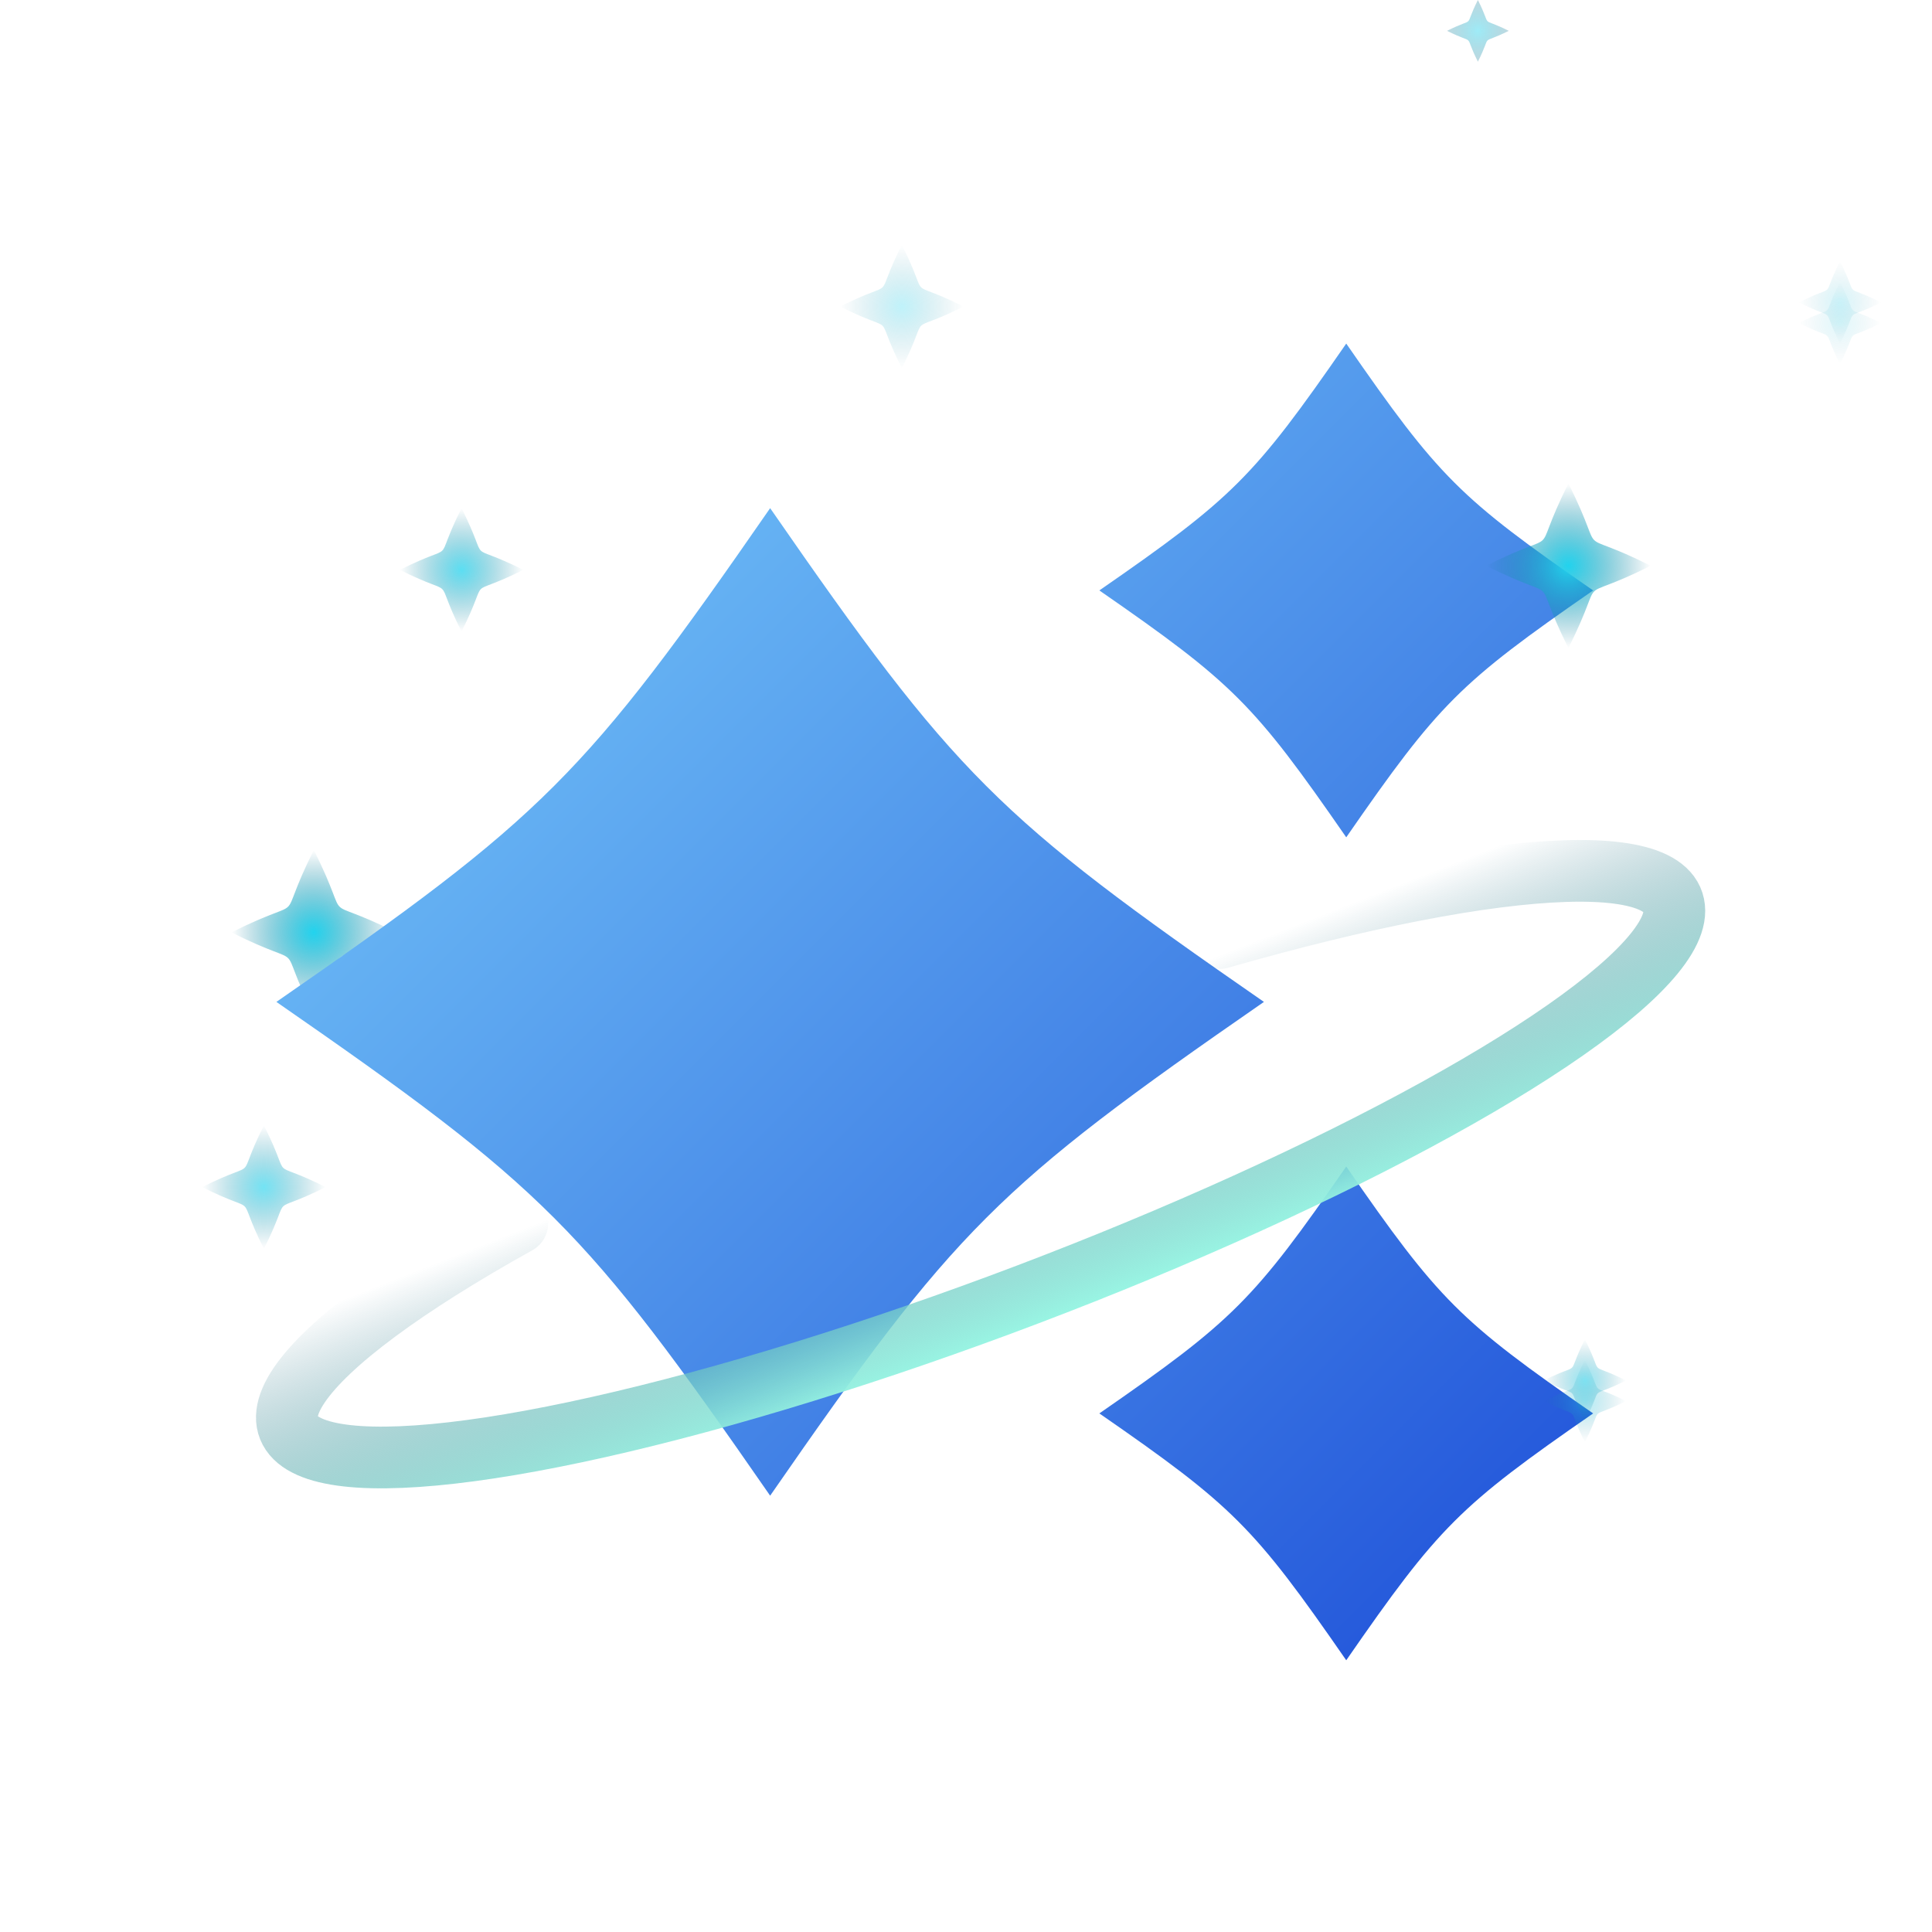
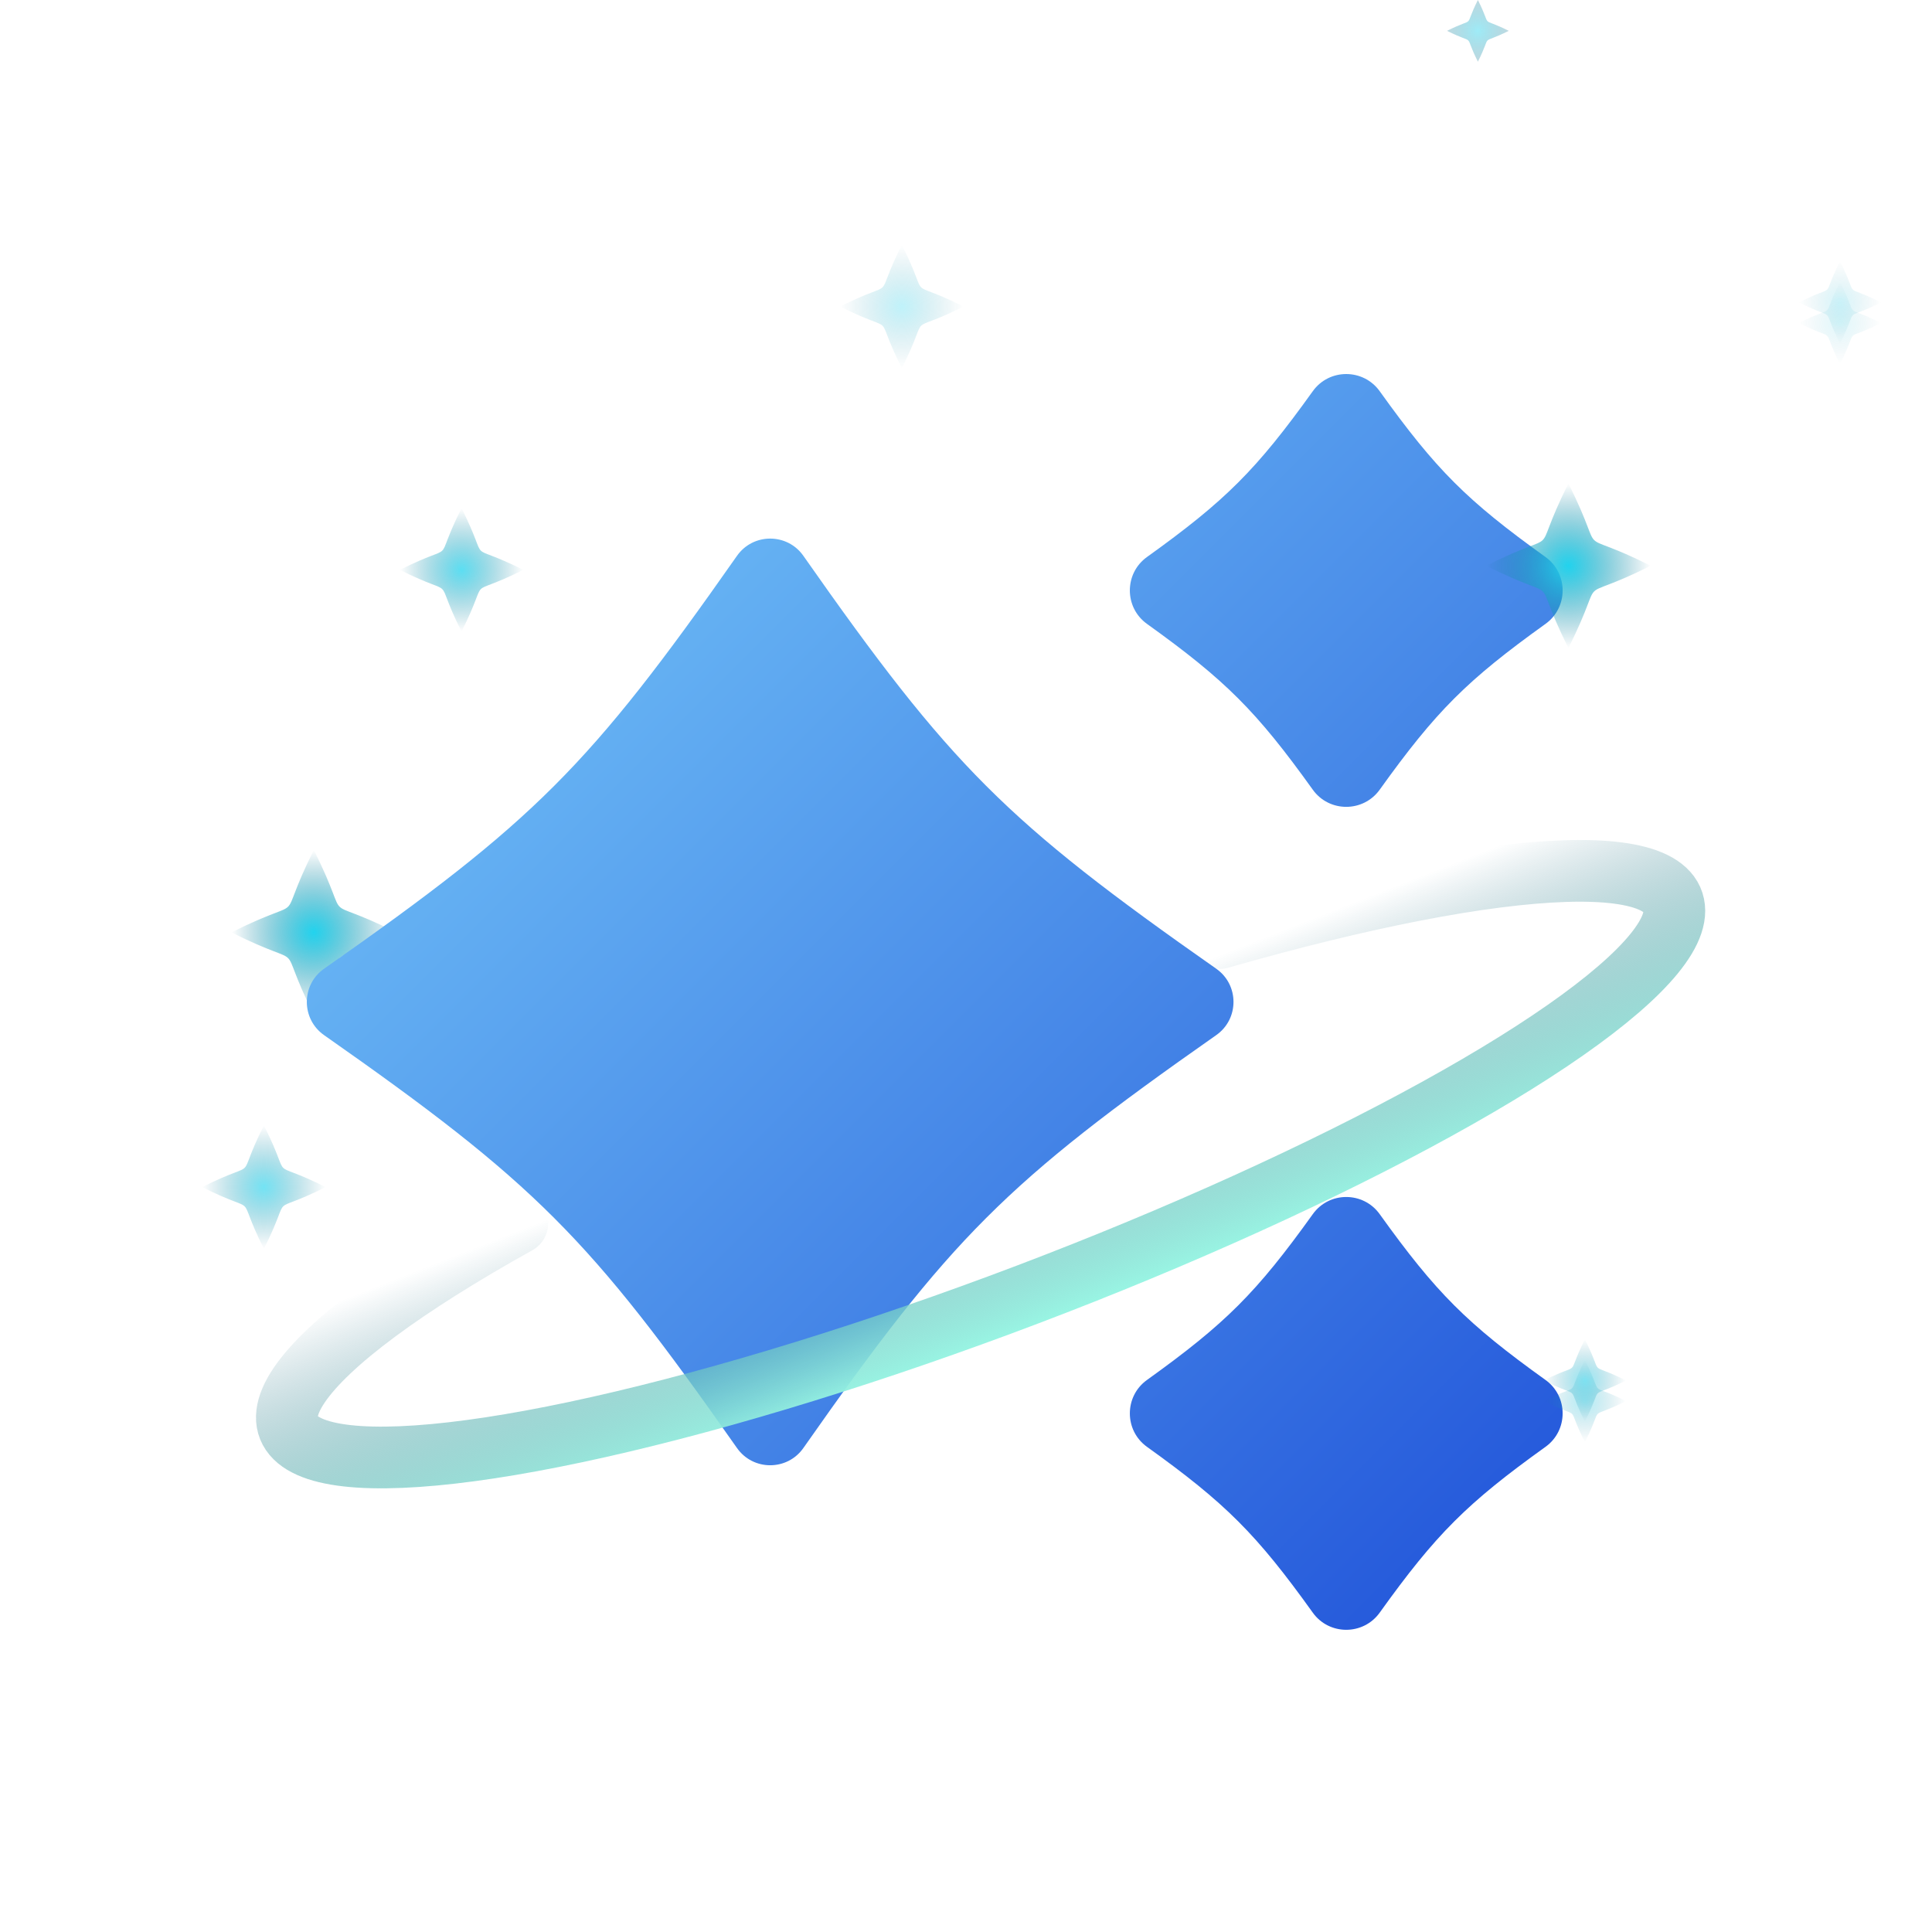
<svg xmlns="http://www.w3.org/2000/svg" width="48" height="48" viewBox="0 0 48 48" fill="none">
  <path d="M5.75 23.165C7.797 22.142 6.774 23.165 7.797 21.118C8.821 23.165 7.797 22.142 9.845 23.165C7.797 24.189 8.821 23.165 7.797 25.213C6.774 23.165 7.797 24.189 5.75 23.165Z" fill="url(#paint0_diamond_1_154)" />
  <path d="M9.934 14.158C11.467 13.392 10.7 14.158 11.467 12.625C12.234 14.158 11.467 13.392 13.001 14.158C11.467 14.925 12.234 14.158 11.467 15.692C10.7 14.158 11.467 14.925 9.934 14.158Z" fill="url(#paint1_diamond_1_154)" fill-opacity="0.74" />
  <path d="M20.872 7.616C22.406 6.849 21.639 7.616 22.406 6.082C23.172 7.616 22.406 6.849 23.939 7.616C22.406 8.382 23.172 7.616 22.406 9.149C21.639 7.616 22.406 8.382 20.872 7.616Z" fill="url(#paint2_diamond_1_154)" fill-opacity="0.78" />
  <path d="M35.951 0.766C36.718 0.383 36.335 0.766 36.718 -0.001C37.101 0.766 36.718 0.383 37.485 0.766C36.718 1.149 37.101 0.766 36.718 1.533C36.335 0.766 36.718 1.149 35.951 0.766Z" fill="url(#paint3_diamond_1_154)" />
-   <path d="M6.867 24.892C13.512 20.292 14.534 19.27 19.134 12.625C23.735 19.27 24.757 20.292 31.402 24.892C24.757 29.493 23.735 30.515 19.134 37.16C14.534 30.515 13.512 29.493 6.867 24.892Z" fill="url(#paint4_linear_1_154)" />
-   <path d="M27.313 35.116C30.636 32.815 31.147 32.304 33.447 28.982C35.747 32.304 36.258 32.815 39.581 35.116C36.258 37.416 35.747 37.927 33.447 41.249C31.147 37.927 30.636 37.416 27.313 35.116Z" fill="url(#paint5_linear_1_154)" />
-   <path d="M27.313 14.669C30.636 12.369 31.147 11.858 33.447 8.536C35.747 11.858 36.258 12.369 39.581 14.669C36.258 16.97 35.747 17.481 33.447 20.803C31.147 17.481 30.636 16.97 27.313 14.669Z" fill="url(#paint6_linear_1_154)" />
+   <path d="M8.052 25.718C7.48 25.317 7.48 24.468 8.052 24.067C13.28 20.404 14.646 19.038 18.309 13.811C18.71 13.238 19.559 13.238 19.96 13.81C23.623 19.038 24.99 20.404 30.216 24.067C30.789 24.468 30.789 25.317 30.216 25.718C24.99 29.381 23.623 30.748 19.96 35.975C19.559 36.547 18.71 36.547 18.309 35.974C14.646 30.748 13.28 29.381 8.052 25.718Z" fill="url(#paint4_linear_1_154)" />
+   <path d="M28.496 35.946C27.929 35.539 27.929 34.692 28.496 34.285C30.45 32.883 31.215 32.119 32.616 30.165C33.023 29.597 33.87 29.597 34.278 30.165C35.679 32.119 36.444 32.883 38.398 34.285C38.965 34.692 38.965 35.539 38.398 35.946C36.444 37.348 35.679 38.112 34.278 40.066C33.87 40.634 33.023 40.634 32.616 40.066C31.215 38.112 30.45 37.348 28.496 35.946Z" fill="url(#paint5_linear_1_154)" />
+   <path d="M28.496 15.5C27.929 15.093 27.929 14.246 28.496 13.839C30.45 12.437 31.215 11.673 32.616 9.719C33.023 9.151 33.87 9.151 34.278 9.719C35.679 11.673 36.444 12.437 38.398 13.839C38.965 14.246 38.965 15.093 38.398 15.5C36.444 16.902 35.679 17.666 34.278 19.62C33.87 20.188 33.023 20.188 32.616 19.62C31.215 17.666 30.45 16.902 28.496 15.5Z" fill="url(#paint6_linear_1_154)" />
  <path d="M36.922 14.056C38.967 13.034 37.945 14.056 38.967 12.011C39.989 14.056 38.967 13.034 41.012 14.056C38.967 15.078 39.989 14.056 38.967 16.101C37.945 14.056 38.967 15.078 36.922 14.056Z" fill="url(#paint7_diamond_1_154)" />
  <path d="M38.354 34.809C39.376 34.298 38.865 34.809 39.376 33.787C39.887 34.809 39.376 34.298 40.398 34.809C39.376 35.32 39.887 34.809 39.376 35.831C38.865 34.809 39.376 35.32 38.354 34.809Z" fill="url(#paint8_diamond_1_154)" fill-opacity="0.5" />
  <path d="M44.692 8.025C45.714 7.513 45.203 8.025 45.714 7.002C46.225 8.025 45.714 7.513 46.737 8.025C45.714 8.536 46.225 8.025 45.714 9.047C45.203 8.025 45.714 8.536 44.692 8.025Z" fill="url(#paint9_diamond_1_154)" fill-opacity="0.5" />
  <path d="M38.354 34.298C39.376 33.787 38.865 34.298 39.376 33.275C39.887 34.298 39.376 33.787 40.398 34.298C39.376 34.809 39.887 34.298 39.376 35.32C38.865 34.298 39.376 34.809 38.354 34.298Z" fill="url(#paint10_diamond_1_154)" fill-opacity="0.7" />
  <path d="M44.692 7.513C45.714 7.002 45.203 7.513 45.714 6.491C46.225 7.513 45.714 7.002 46.737 7.513C45.714 8.025 46.225 7.513 45.714 8.536C45.203 7.513 45.714 8.025 44.692 7.513Z" fill="url(#paint11_diamond_1_154)" fill-opacity="0.5" />
  <path d="M30.303 23.306C33.84 22.291 36.854 21.707 38.884 21.642C40.914 21.577 41.848 22.036 41.542 22.948C41.237 23.859 39.71 25.174 37.194 26.69C34.679 28.206 31.313 29.841 27.613 31.344C23.913 32.846 20.082 34.134 16.706 35.01C13.33 35.886 10.596 36.302 8.922 36.194C7.248 36.086 6.725 35.46 7.435 34.412C8.145 33.365 10.048 31.953 12.853 30.392" stroke="url(#paint12_linear_1_154)" stroke-width="1.533" stroke-linecap="round" />
  <path d="M5.022 29.493C6.557 28.726 5.79 29.493 6.557 27.959C7.324 29.493 6.557 28.726 8.091 29.493C6.557 30.26 7.324 29.493 6.557 31.027C5.79 29.493 6.557 30.26 5.022 29.493Z" fill="url(#paint13_diamond_1_154)" fill-opacity="0.72" />
  <defs>
    <radialGradient id="paint0_diamond_1_154" cx="0" cy="0" r="1" gradientUnits="userSpaceOnUse" gradientTransform="translate(7.79743 23.1652) rotate(90) scale(2.04743)">
      <stop stop-color="#22D3EE" />
      <stop offset="1" stop-color="#0E7490" stop-opacity="0" />
    </radialGradient>
    <radialGradient id="paint1_diamond_1_154" cx="0" cy="0" r="1" gradientUnits="userSpaceOnUse" gradientTransform="translate(11.4671 14.1583) rotate(90) scale(1.53345)">
      <stop stop-color="#22D3EE" />
      <stop offset="1" stop-color="#0E7490" stop-opacity="0" />
    </radialGradient>
    <radialGradient id="paint2_diamond_1_154" cx="0" cy="0" r="1" gradientUnits="userSpaceOnUse" gradientTransform="translate(22.4057 7.61565) rotate(90) scale(1.53345)">
      <stop stop-color="#22D3EE" stop-opacity="0.37" />
      <stop offset="1" stop-color="#0E7490" stop-opacity="0" />
    </radialGradient>
    <radialGradient id="paint3_diamond_1_154" cx="0" cy="0" r="1" gradientUnits="userSpaceOnUse" gradientTransform="translate(36.718 0.766117) rotate(90) scale(0.766727)">
      <stop stop-color="#22D3EE" stop-opacity="0.44" />
      <stop offset="1" stop-color="#0E7490" stop-opacity="0.27" />
    </radialGradient>
    <linearGradient id="paint4_linear_1_154" x1="6.867" y1="8.536" x2="39.581" y2="41.249" gradientUnits="userSpaceOnUse">
      <stop stop-color="#7DD3FC" />
      <stop offset="1" stop-color="#1D4ED8" />
    </linearGradient>
    <linearGradient id="paint5_linear_1_154" x1="6.867" y1="8.536" x2="39.581" y2="41.249" gradientUnits="userSpaceOnUse">
      <stop stop-color="#7DD3FC" />
      <stop offset="1" stop-color="#1D4ED8" />
    </linearGradient>
    <linearGradient id="paint6_linear_1_154" x1="6.867" y1="8.536" x2="39.581" y2="41.249" gradientUnits="userSpaceOnUse">
      <stop stop-color="#7DD3FC" />
      <stop offset="1" stop-color="#1D4ED8" />
    </linearGradient>
    <radialGradient id="paint7_diamond_1_154" cx="0" cy="0" r="1" gradientUnits="userSpaceOnUse" gradientTransform="translate(38.9671 14.0561) rotate(90) scale(2.04461)">
      <stop stop-color="#22D3EE" />
      <stop offset="1" stop-color="#0E7490" stop-opacity="0" />
    </radialGradient>
    <radialGradient id="paint8_diamond_1_154" cx="0" cy="0" r="1" gradientUnits="userSpaceOnUse" gradientTransform="translate(39.376 34.8089) rotate(90) scale(1.0223)">
      <stop stop-color="#22D3EE" stop-opacity="0.7" />
      <stop offset="1" stop-color="#0E7490" stop-opacity="0" />
    </radialGradient>
    <radialGradient id="paint9_diamond_1_154" cx="0" cy="0" r="1" gradientUnits="userSpaceOnUse" gradientTransform="translate(45.7143 8.02455) rotate(90) scale(1.0223)">
      <stop stop-color="#22D3EE" stop-opacity="0.28" />
      <stop offset="1" stop-color="#0E7490" stop-opacity="0" />
    </radialGradient>
    <radialGradient id="paint10_diamond_1_154" cx="0" cy="0" r="1" gradientUnits="userSpaceOnUse" gradientTransform="translate(39.376 34.2977) rotate(90) scale(1.0223)">
      <stop stop-color="#22D3EE" stop-opacity="0.7" />
      <stop offset="1" stop-color="#0E7490" stop-opacity="0" />
    </radialGradient>
    <radialGradient id="paint11_diamond_1_154" cx="0" cy="0" r="1" gradientUnits="userSpaceOnUse" gradientTransform="translate(45.7143 7.51339) rotate(90) scale(1.0223)">
      <stop stop-color="#22D3EE" stop-opacity="0.37" />
      <stop offset="1" stop-color="#0E7490" stop-opacity="0" />
    </radialGradient>
    <linearGradient id="paint12_linear_1_154" x1="21.69" y1="19.781" x2="27.313" y2="34.093" gradientUnits="userSpaceOnUse">
      <stop stop-color="#155E75" stop-opacity="0" />
      <stop offset="0.444" stop-color="#155E75" stop-opacity="0" />
      <stop offset="0.895" stop-color="#99F6E4" />
      <stop offset="1" stop-color="#99F6E4" />
    </linearGradient>
    <radialGradient id="paint13_diamond_1_154" cx="0" cy="0" r="1" gradientUnits="userSpaceOnUse" gradientTransform="translate(6.55661 29.4929) rotate(90) scale(1.53416)">
      <stop stop-color="#22D3EE" stop-opacity="0.88" />
      <stop offset="1" stop-color="#0E7490" stop-opacity="0" />
    </radialGradient>
  </defs>
</svg>
